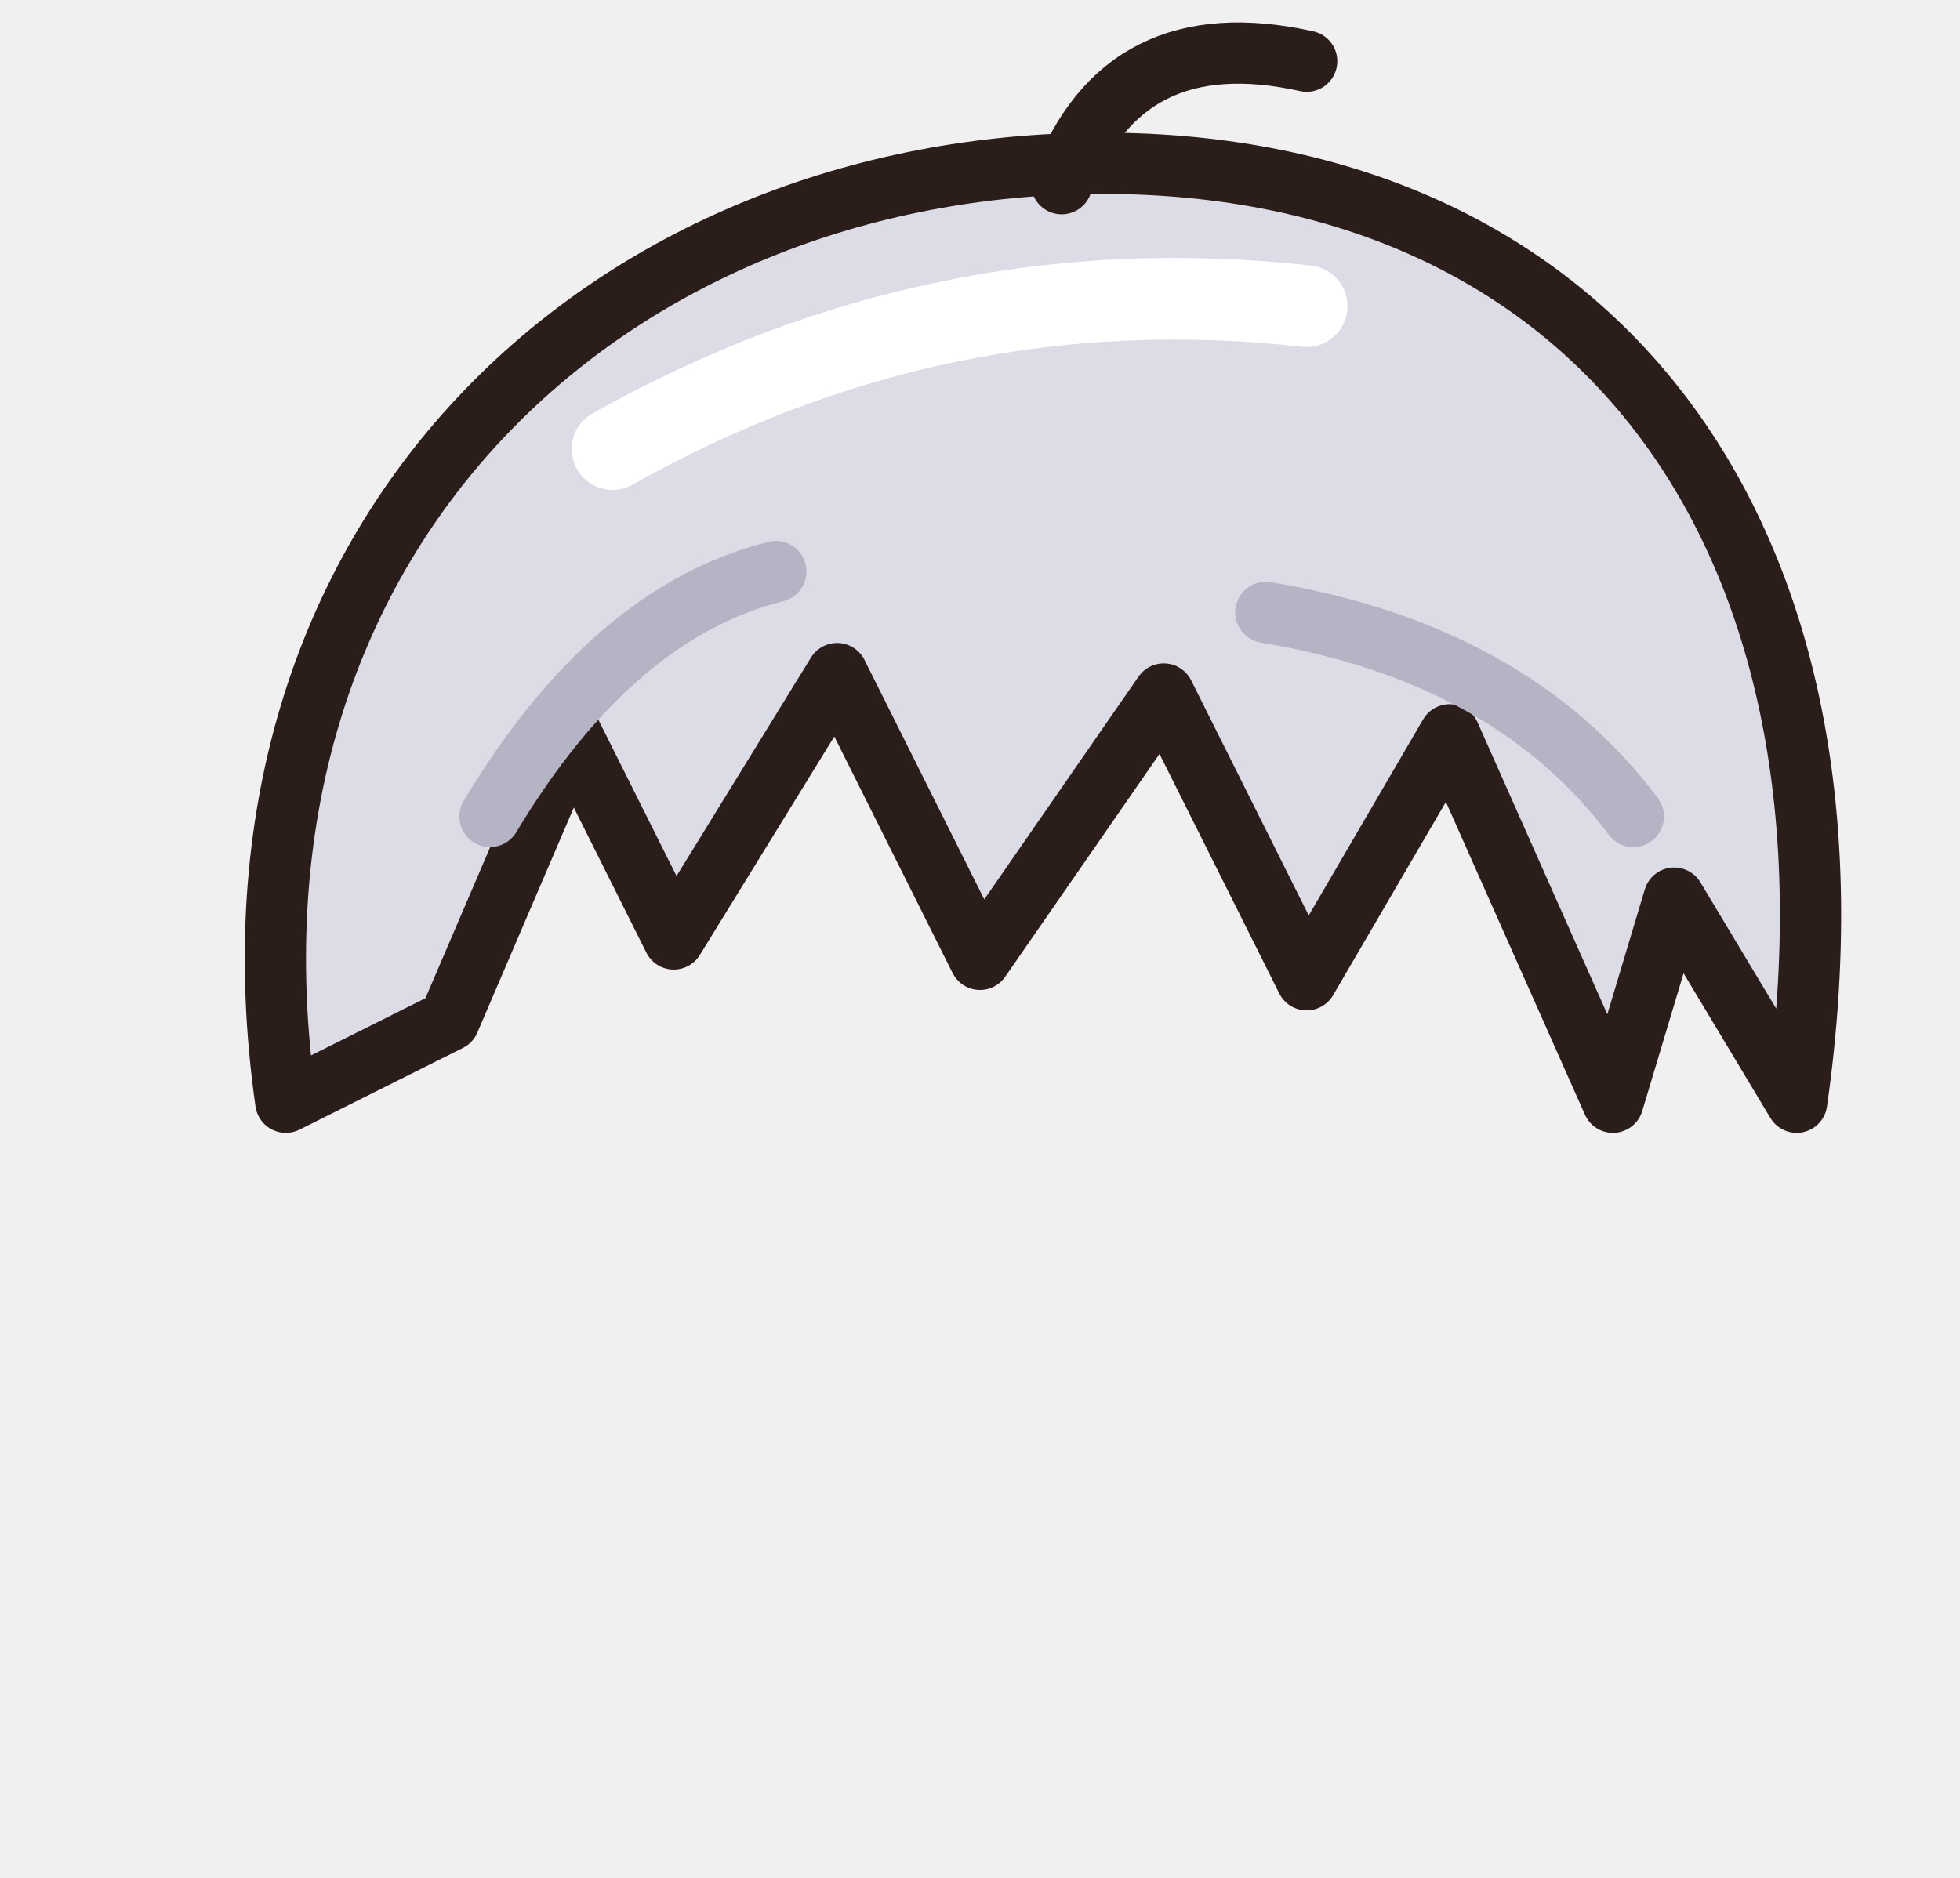
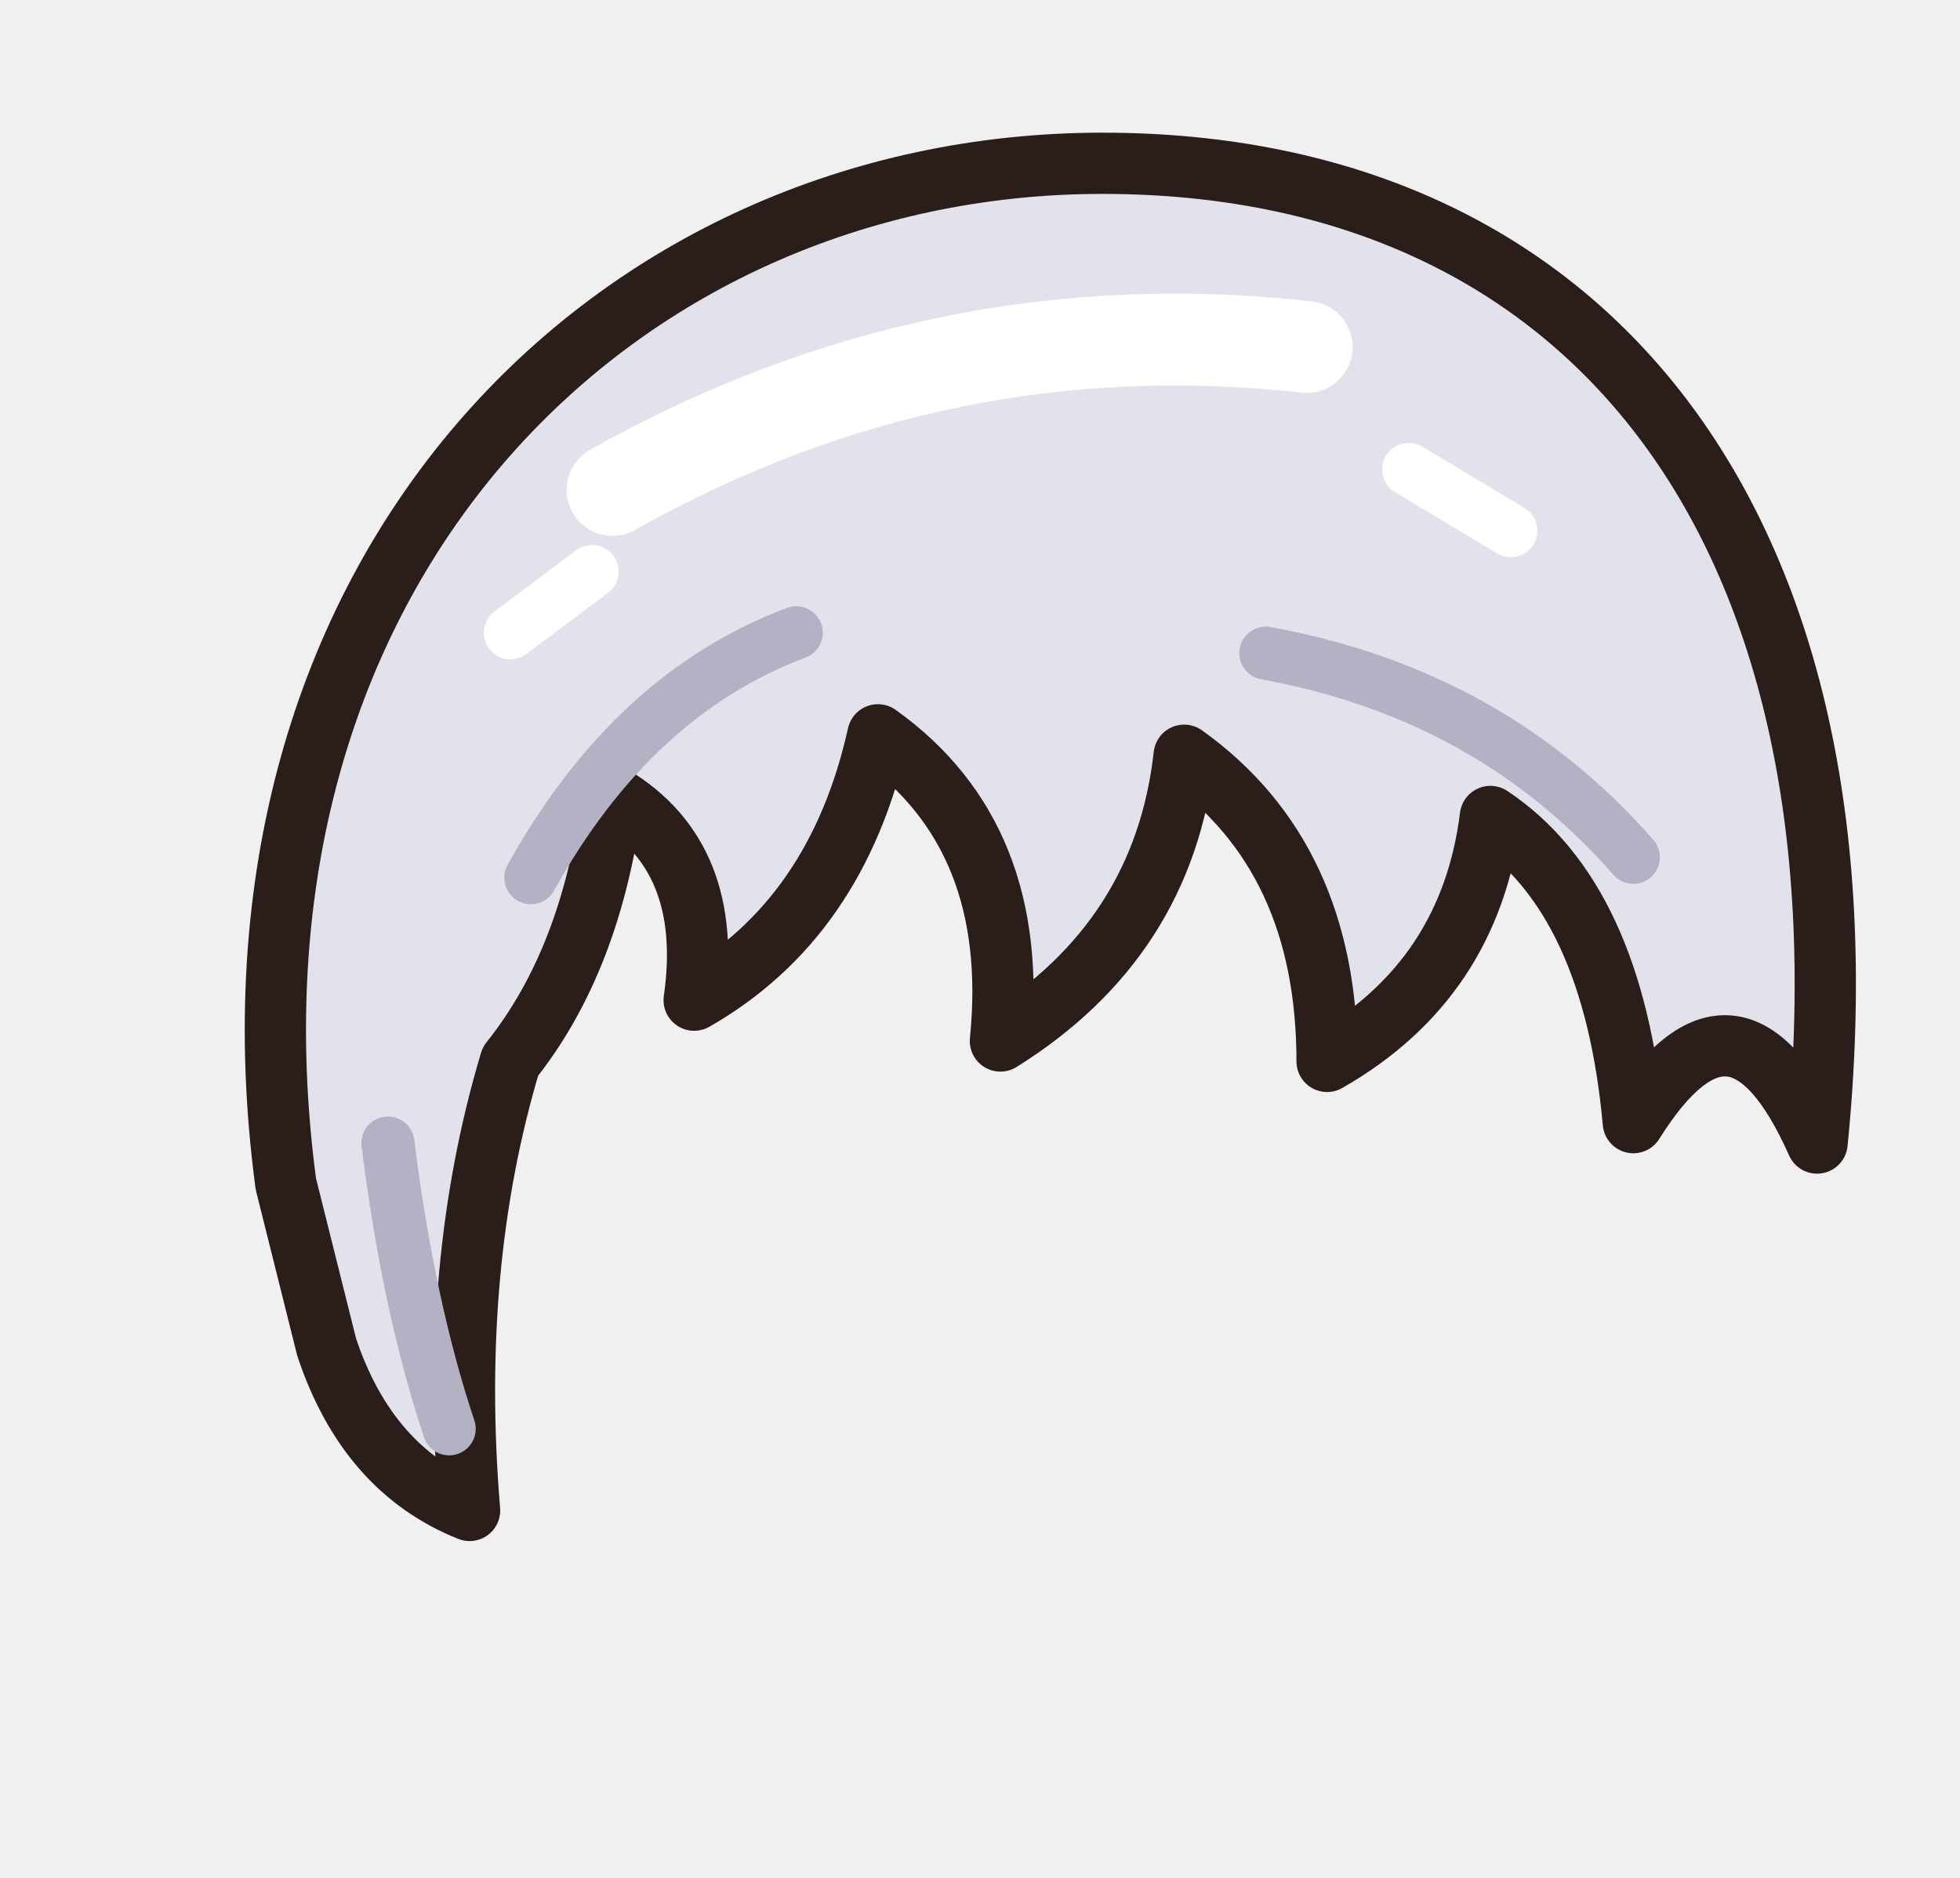
<svg xmlns="http://www.w3.org/2000/svg" viewBox="0 0 96 92" width="96" height="92">
-   <path d="M14 54C10 26 30 8 54 8C78 8 92 26 88 54L82 44L79 54L71 36L64 48L57 34L48 47L41 33L33 46L28 36L22 50Z" fill="#dcdce6" stroke="#2a1d1a" stroke-width="3" stroke-linejoin="round" stroke-linecap="round" />
-   <path d="M30 22Q46 13 64 15" fill="none" stroke="#ffffff" stroke-width="4" stroke-linecap="round" />
-   <path d="M24 40Q30 30 38 28M62 30Q74 32 80 40" fill="none" stroke="#b4b4c4" stroke-width="3" stroke-linecap="round" />
-   <path d="M52 9Q55 1 64 3" fill="none" stroke="#2a1d1a" stroke-width="3" stroke-linejoin="round" stroke-linecap="round" />
+   <path d="M14 58C10 28 30 8 54 8C78 8 92 26 89 56Q85 47 80 55Q79 44 73 40Q72 48 65 52Q65 42 58 37Q57 46 49 51Q50 41 43 36Q41 45 34 49Q35 42 30 39Q29 47 25 52Q22 62 23 74Q18 72 16 66Z" fill="#e2e2ec" stroke="#2a1d1a" stroke-linejoin="round" stroke-linecap="round" stroke-width="3" />
+   <path d="M30 24Q46 15 64 17" fill="none" stroke="#ffffff" stroke-width="4.5" stroke-linecap="round" />
+   <path d="M25 31l4-3M69 23l5 3" stroke="#ffffff" stroke-width="2.6" stroke-linecap="round" />
+   <path d="M26 43Q31 34 39 31M62 32Q73 34 80 42M19 56Q20 64 22 70" fill="none" stroke="#b2b2c4" stroke-width="2.6" stroke-linecap="round" />
</svg>
